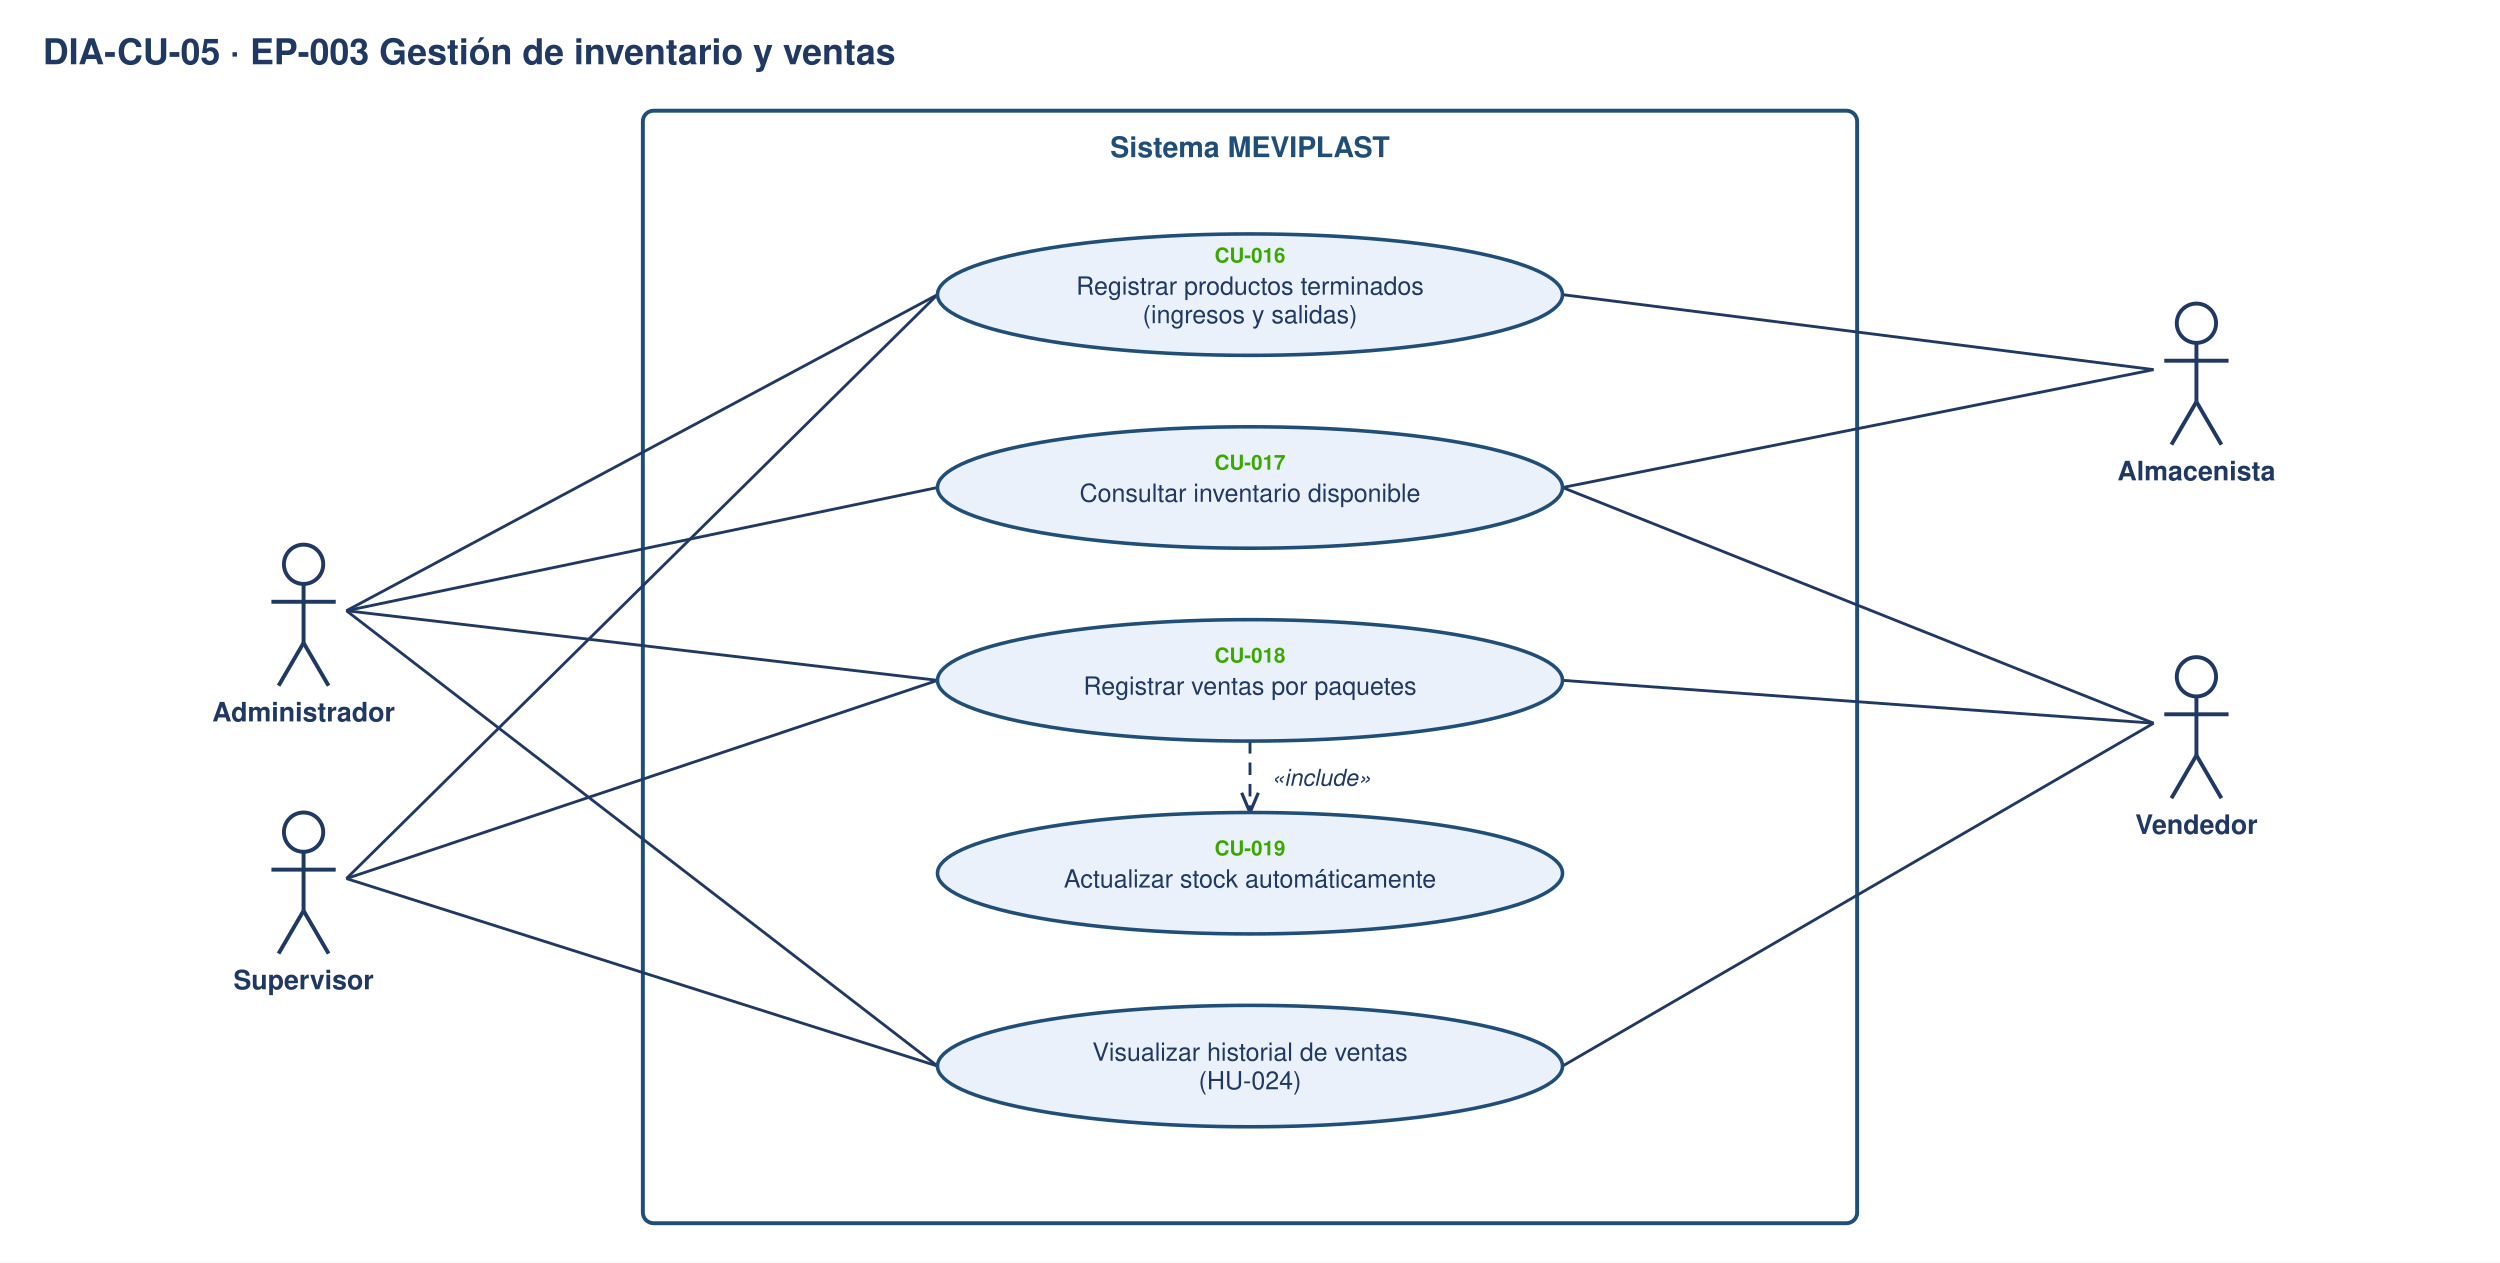
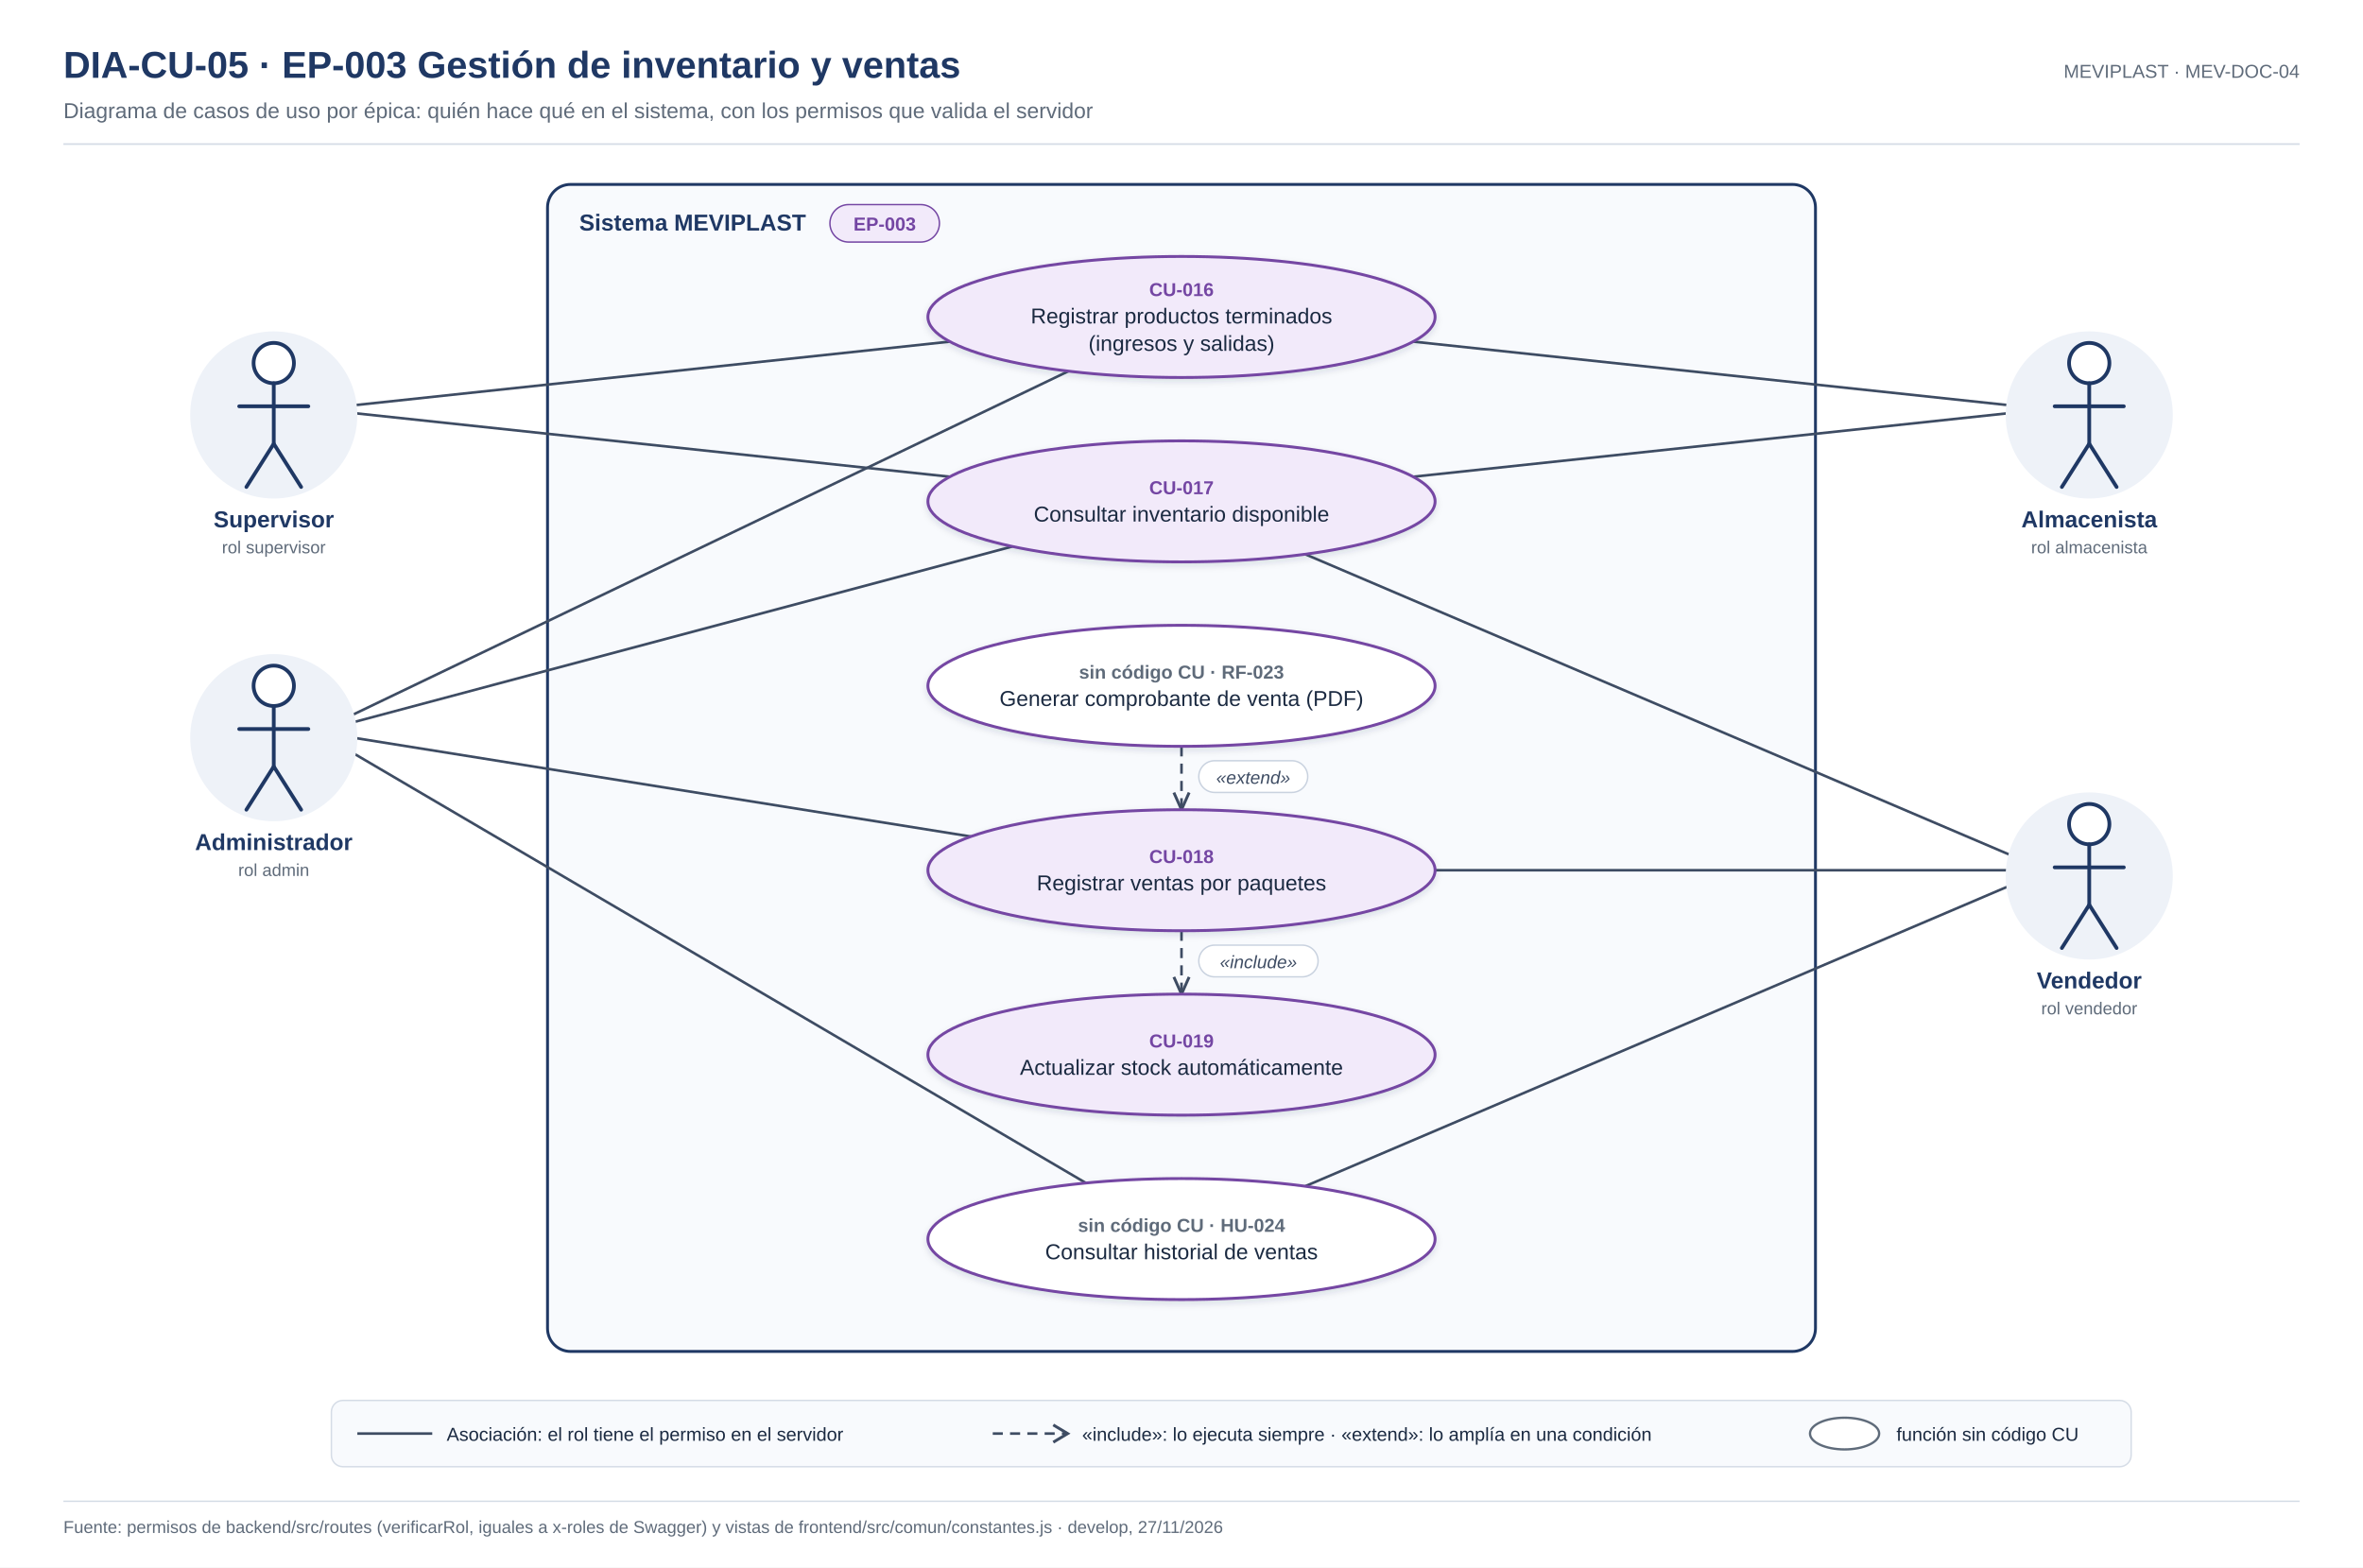
- <svg xmlns="http://www.w3.org/2000/svg" width="1400" height="707" viewBox="0 0 1400 707" font-family="Helvetica, Arial, sans-serif">
-   <rect width="1400" height="707" fill="#fff" />
-   <text x="24" y="36" font-size="20" font-weight="bold" fill="#1F3864">DIA-CU-05 · EP-003 Gestión de inventario y ventas</text>
-   <rect x="360" y="62" width="680" height="623" rx="6" fill="none" stroke="#1F4E79" stroke-width="2.2" />
-   <text x="700" y="88" font-size="16" font-weight="bold" text-anchor="middle" fill="#1F4E79">Sistema MEVIPLAST</text>
-   <line x1="194" y1="342" x2="525" y2="165" stroke="#1F3864" stroke-width="1.6" />
-   <line x1="194" y1="342" x2="525" y2="273" stroke="#1F3864" stroke-width="1.6" />
-   <line x1="194" y1="342" x2="525" y2="381" stroke="#1F3864" stroke-width="1.6" />
-   <line x1="194" y1="342" x2="525" y2="597" stroke="#1F3864" stroke-width="1.6" />
-   <line x1="194" y1="492" x2="525" y2="165" stroke="#1F3864" stroke-width="1.6" />
-   <line x1="194" y1="492" x2="525" y2="381" stroke="#1F3864" stroke-width="1.6" />
-   <line x1="194" y1="492" x2="525" y2="597" stroke="#1F3864" stroke-width="1.6" />
-   <line x1="1206" y1="207" x2="875" y2="165" stroke="#1F3864" stroke-width="1.6" />
-   <line x1="1206" y1="207" x2="875" y2="273" stroke="#1F3864" stroke-width="1.6" />
-   <line x1="1206" y1="405" x2="875" y2="273" stroke="#1F3864" stroke-width="1.6" />
-   <line x1="1206" y1="405" x2="875" y2="381" stroke="#1F3864" stroke-width="1.6" />
-   <line x1="1206" y1="405" x2="875" y2="597" stroke="#1F3864" stroke-width="1.6" />
-   <line x1="700" y1="415" x2="700" y2="455" stroke="#1F3864" stroke-width="1.6" stroke-dasharray="7,5" />
-   <polyline points="695.327,443.947 700,455 704.673,443.947" fill="none" stroke="#1F3864" stroke-width="1.8" />
-   <text x="712" y="440" font-size="13" font-style="italic" fill="#1F3864">«include»</text>
-   <ellipse cx="700" cy="165" rx="175" ry="34" fill="#EAF1FB" stroke="#1F4E79" stroke-width="2" />
-   <text x="700" y="147" font-size="11.5" font-weight="bold" text-anchor="middle" fill="#39A900">CU-016</text>
-   <text x="700" y="165" font-size="14" text-anchor="middle" fill="#1F3864">Registrar productos terminados</text>
-   <text x="700" y="181" font-size="14" text-anchor="middle" fill="#1F3864">(ingresos y salidas)</text>
-   <ellipse cx="700" cy="273" rx="175" ry="34" fill="#EAF1FB" stroke="#1F4E79" stroke-width="2" />
-   <text x="700" y="263" font-size="11.5" font-weight="bold" text-anchor="middle" fill="#39A900">CU-017</text>
-   <text x="700" y="281" font-size="14" text-anchor="middle" fill="#1F3864">Consultar inventario disponible</text>
-   <ellipse cx="700" cy="381" rx="175" ry="34" fill="#EAF1FB" stroke="#1F4E79" stroke-width="2" />
-   <text x="700" y="371" font-size="11.5" font-weight="bold" text-anchor="middle" fill="#39A900">CU-018</text>
-   <text x="700" y="389" font-size="14" text-anchor="middle" fill="#1F3864">Registrar ventas por paquetes</text>
-   <ellipse cx="700" cy="489" rx="175" ry="34" fill="#EAF1FB" stroke="#1F4E79" stroke-width="2" />
-   <text x="700" y="479" font-size="11.5" font-weight="bold" text-anchor="middle" fill="#39A900">CU-019</text>
-   <text x="700" y="497" font-size="14" text-anchor="middle" fill="#1F3864">Actualizar stock automáticamente</text>
-   <ellipse cx="700" cy="597" rx="175" ry="34" fill="#EAF1FB" stroke="#1F4E79" stroke-width="2" />
-   <text x="700" y="594" font-size="14" text-anchor="middle" fill="#1F3864">Visualizar historial de ventas</text>
-   <text x="700" y="610" font-size="14" text-anchor="middle" fill="#1F3864">(HU-024)</text>
-   <circle cx="170" cy="316" r="11" fill="#fff" stroke="#1F3864" stroke-width="2.2" />
-   <line x1="170" y1="327" x2="170" y2="360" stroke="#1F3864" stroke-width="2.2" />
-   <line x1="152" y1="337" x2="188" y2="337" stroke="#1F3864" stroke-width="2.2" />
-   <line x1="170" y1="360" x2="156" y2="384" stroke="#1F3864" stroke-width="2.2" />
-   <line x1="170" y1="360" x2="184" y2="384" stroke="#1F3864" stroke-width="2.2" />
-   <text x="170" y="404" font-size="15" font-weight="bold" text-anchor="middle" fill="#1F3864">Administrador</text>
-   <circle cx="170" cy="466" r="11" fill="#fff" stroke="#1F3864" stroke-width="2.2" />
-   <line x1="170" y1="477" x2="170" y2="510" stroke="#1F3864" stroke-width="2.2" />
-   <line x1="152" y1="487" x2="188" y2="487" stroke="#1F3864" stroke-width="2.2" />
-   <line x1="170" y1="510" x2="156" y2="534" stroke="#1F3864" stroke-width="2.2" />
-   <line x1="170" y1="510" x2="184" y2="534" stroke="#1F3864" stroke-width="2.2" />
-   <text x="170" y="554" font-size="15" font-weight="bold" text-anchor="middle" fill="#1F3864">Supervisor</text>
-   <circle cx="1230" cy="181" r="11" fill="#fff" stroke="#1F3864" stroke-width="2.2" />
-   <line x1="1230" y1="192" x2="1230" y2="225" stroke="#1F3864" stroke-width="2.2" />
-   <line x1="1212" y1="202" x2="1248" y2="202" stroke="#1F3864" stroke-width="2.2" />
-   <line x1="1230" y1="225" x2="1216" y2="249" stroke="#1F3864" stroke-width="2.2" />
-   <line x1="1230" y1="225" x2="1244" y2="249" stroke="#1F3864" stroke-width="2.2" />
-   <text x="1230" y="269" font-size="15" font-weight="bold" text-anchor="middle" fill="#1F3864">Almacenista</text>
-   <circle cx="1230" cy="379" r="11" fill="#fff" stroke="#1F3864" stroke-width="2.2" />
-   <line x1="1230" y1="390" x2="1230" y2="423" stroke="#1F3864" stroke-width="2.2" />
-   <line x1="1212" y1="400" x2="1248" y2="400" stroke="#1F3864" stroke-width="2.2" />
-   <line x1="1230" y1="423" x2="1216" y2="447" stroke="#1F3864" stroke-width="2.2" />
-   <line x1="1230" y1="423" x2="1244" y2="447" stroke="#1F3864" stroke-width="2.2" />
-   <text x="1230" y="467" font-size="15" font-weight="bold" text-anchor="middle" fill="#1F3864">Vendedor</text>
+ <svg xmlns="http://www.w3.org/2000/svg" width="1640" height="1088" viewBox="0 0 1640 1088" font-family="Segoe UI, Arial, Helvetica, sans-serif">
+   <defs>
+     <filter id="sombra" x="-10%" y="-20%" width="120%" height="150%">
+       <feDropShadow dx="0" dy="2" stdDeviation="2.4" flood-color="#1B2A41" flood-opacity="0.13" />
+     </filter>
+   </defs>
+   <rect width="1640" height="1088" fill="#ffffff" />
+   <text x="44" y="54" font-size="26" font-weight="700" fill="#1F3864" text-anchor="start">DIA-CU-05 · EP-003 Gestión de inventario y ventas</text>
+   <text x="44" y="82" font-size="15" font-weight="400" fill="#5F6B7A" text-anchor="start">Diagrama de casos de uso por épica: quién hace qué en el sistema, con los permisos que valida el servidor</text>
+   <text x="1596" y="54" font-size="13" font-weight="400" fill="#5F6B7A" text-anchor="end">MEVIPLAST · MEV-DOC-04</text>
+   <line x1="44" y1="100" x2="1596" y2="100" stroke="#D5DCE6" stroke-width="1.2" />
+   <rect x="380" y="128" width="880" height="810" rx="16" fill="#F8FAFD" stroke="#1F3864" stroke-width="2" />
+   <text x="402" y="160" font-size="16" font-weight="700" fill="#1F3864" text-anchor="start">Sistema MEVIPLAST</text>
+   <rect x="576" y="142" width="76" height="26" rx="13" fill="#F2EAFA" stroke="#7446A3" />
+   <text x="614" y="160" font-size="13" font-weight="700" fill="#7446A3" text-anchor="middle">EP-003</text>
+   <line x1="220" y1="284" x2="659.3" y2="237.1" stroke="#3E4C63" stroke-width="1.8" />
+   <line x1="220" y1="284" x2="659.3" y2="330.9" stroke="#3E4C63" stroke-width="1.8" />
+   <line x1="220" y1="508" x2="741.6" y2="257.6" stroke="#3E4C63" stroke-width="1.8" />
+   <line x1="220" y1="508" x2="702.6" y2="379.3" stroke="#3E4C63" stroke-width="1.8" />
+   <line x1="220" y1="508" x2="673.8" y2="580.6" stroke="#3E4C63" stroke-width="1.8" />
+   <line x1="220" y1="508" x2="753.7" y2="821.1" stroke="#3E4C63" stroke-width="1.8" />
+   <line x1="1420" y1="284" x2="980.7" y2="237.1" stroke="#3E4C63" stroke-width="1.8" />
+   <line x1="1420" y1="284" x2="980.7" y2="330.9" stroke="#3E4C63" stroke-width="1.8" />
+   <line x1="1420" y1="604" x2="905.9" y2="384.7" stroke="#3E4C63" stroke-width="1.8" />
+   <line x1="1420" y1="604" x2="996" y2="604" stroke="#3E4C63" stroke-width="1.8" />
+   <line x1="1420" y1="604" x2="905.9" y2="823.3" stroke="#3E4C63" stroke-width="1.8" />
+   <line x1="820" y1="646" x2="820" y2="690" stroke="#3E4C63" stroke-width="1.8" stroke-dasharray="7,5" />
+   <polyline points="814.7,678.1 820,690 825.3,678.1" fill="none" stroke="#3E4C63" stroke-width="2" stroke-linejoin="round" />
+   <rect x="832" y="656" width="82.8" height="22" rx="11" fill="#fff" stroke="#C9D2DF" stroke-width="1" />
+   <text x="873.4" y="672" font-size="12.5" font-weight="400" fill="#3E4C63" text-anchor="middle" font-style="italic">«include»</text>
+   <line x1="820" y1="518" x2="820" y2="562" stroke="#3E4C63" stroke-width="1.8" stroke-dasharray="7,5" />
+   <polyline points="814.7,550.1 820,562 825.3,550.1" fill="none" stroke="#3E4C63" stroke-width="2" stroke-linejoin="round" />
+   <rect x="832" y="528" width="75.6" height="22" rx="11" fill="#fff" stroke="#C9D2DF" stroke-width="1" />
+   <text x="869.8" y="544" font-size="12.5" font-weight="400" fill="#3E4C63" text-anchor="middle" font-style="italic">«extend»</text>
+   <g filter="url(#sombra)">
+     <ellipse cx="820" cy="220" rx="176" ry="42" fill="#F2EAFA" stroke="#7446A3" stroke-width="2" />
+   </g>
+   <text x="820" y="205.5" font-size="13" font-weight="700" fill="#7446A3" text-anchor="middle">CU-016</text>
+   <text x="820" y="224.5" font-size="15" font-weight="400" fill="#1B2A41" text-anchor="middle">Registrar productos terminados</text>
+   <text x="820" y="243.5" font-size="15" font-weight="400" fill="#1B2A41" text-anchor="middle">(ingresos y salidas)</text>
+   <g filter="url(#sombra)">
+     <ellipse cx="820" cy="348" rx="176" ry="42" fill="#F2EAFA" stroke="#7446A3" stroke-width="2" />
+   </g>
+   <text x="820" y="343" font-size="13" font-weight="700" fill="#7446A3" text-anchor="middle">CU-017</text>
+   <text x="820" y="362" font-size="15" font-weight="400" fill="#1B2A41" text-anchor="middle">Consultar inventario disponible</text>
+   <g filter="url(#sombra)">
+     <ellipse cx="820" cy="476" rx="176" ry="42" fill="#ffffff" stroke="#7446A3" stroke-width="2" />
+   </g>
+   <text x="820" y="471" font-size="13" font-weight="700" fill="#5F6B7A" text-anchor="middle">sin código CU · RF-023</text>
+   <text x="820" y="490" font-size="15" font-weight="400" fill="#1B2A41" text-anchor="middle">Generar comprobante de venta (PDF)</text>
+   <g filter="url(#sombra)">
+     <ellipse cx="820" cy="604" rx="176" ry="42" fill="#F2EAFA" stroke="#7446A3" stroke-width="2" />
+   </g>
+   <text x="820" y="599" font-size="13" font-weight="700" fill="#7446A3" text-anchor="middle">CU-018</text>
+   <text x="820" y="618" font-size="15" font-weight="400" fill="#1B2A41" text-anchor="middle">Registrar ventas por paquetes</text>
+   <g filter="url(#sombra)">
+     <ellipse cx="820" cy="732" rx="176" ry="42" fill="#F2EAFA" stroke="#7446A3" stroke-width="2" />
+   </g>
+   <text x="820" y="727" font-size="13" font-weight="700" fill="#7446A3" text-anchor="middle">CU-019</text>
+   <text x="820" y="746" font-size="15" font-weight="400" fill="#1B2A41" text-anchor="middle">Actualizar stock automáticamente</text>
+   <g filter="url(#sombra)">
+     <ellipse cx="820" cy="860" rx="176" ry="42" fill="#ffffff" stroke="#7446A3" stroke-width="2" />
+   </g>
+   <text x="820" y="855" font-size="13" font-weight="700" fill="#5F6B7A" text-anchor="middle">sin código CU · HU-024</text>
+   <text x="820" y="874" font-size="15" font-weight="400" fill="#1B2A41" text-anchor="middle">Consultar historial de ventas</text>
+   <circle cx="190" cy="288" r="58" fill="#EEF2F8" />
+   <circle cx="190" cy="252" r="14" fill="#fff" stroke="#1F3864" stroke-width="2.6" />
+   <line x1="190" y1="266" x2="190" y2="308" stroke="#1F3864" stroke-width="2.6" stroke-linecap="round" />
+   <line x1="166" y1="282" x2="214" y2="282" stroke="#1F3864" stroke-width="2.6" stroke-linecap="round" />
+   <polyline points="171,338 190,308 209,338" fill="none" stroke="#1F3864" stroke-width="2.6" stroke-linecap="round" stroke-linejoin="round" />
+   <text x="190" y="366" font-size="16" font-weight="700" fill="#1F3864" text-anchor="middle">Supervisor</text>
+   <text x="190" y="384" font-size="12" font-weight="400" fill="#5F6B7A" text-anchor="middle">rol supervisor</text>
+   <circle cx="190" cy="512" r="58" fill="#EEF2F8" />
+   <circle cx="190" cy="476" r="14" fill="#fff" stroke="#1F3864" stroke-width="2.6" />
+   <line x1="190" y1="490" x2="190" y2="532" stroke="#1F3864" stroke-width="2.6" stroke-linecap="round" />
+   <line x1="166" y1="506" x2="214" y2="506" stroke="#1F3864" stroke-width="2.6" stroke-linecap="round" />
+   <polyline points="171,562 190,532 209,562" fill="none" stroke="#1F3864" stroke-width="2.6" stroke-linecap="round" stroke-linejoin="round" />
+   <text x="190" y="590" font-size="16" font-weight="700" fill="#1F3864" text-anchor="middle">Administrador</text>
+   <text x="190" y="608" font-size="12" font-weight="400" fill="#5F6B7A" text-anchor="middle">rol admin</text>
+   <circle cx="1450" cy="288" r="58" fill="#EEF2F8" />
+   <circle cx="1450" cy="252" r="14" fill="#fff" stroke="#1F3864" stroke-width="2.6" />
+   <line x1="1450" y1="266" x2="1450" y2="308" stroke="#1F3864" stroke-width="2.6" stroke-linecap="round" />
+   <line x1="1426" y1="282" x2="1474" y2="282" stroke="#1F3864" stroke-width="2.6" stroke-linecap="round" />
+   <polyline points="1431,338 1450,308 1469,338" fill="none" stroke="#1F3864" stroke-width="2.6" stroke-linecap="round" stroke-linejoin="round" />
+   <text x="1450" y="366" font-size="16" font-weight="700" fill="#1F3864" text-anchor="middle">Almacenista</text>
+   <text x="1450" y="384" font-size="12" font-weight="400" fill="#5F6B7A" text-anchor="middle">rol almacenista</text>
+   <circle cx="1450" cy="608" r="58" fill="#EEF2F8" />
+   <circle cx="1450" cy="572" r="14" fill="#fff" stroke="#1F3864" stroke-width="2.6" />
+   <line x1="1450" y1="586" x2="1450" y2="628" stroke="#1F3864" stroke-width="2.6" stroke-linecap="round" />
+   <line x1="1426" y1="602" x2="1474" y2="602" stroke="#1F3864" stroke-width="2.6" stroke-linecap="round" />
+   <polyline points="1431,658 1450,628 1469,658" fill="none" stroke="#1F3864" stroke-width="2.6" stroke-linecap="round" stroke-linejoin="round" />
+   <text x="1450" y="686" font-size="16" font-weight="700" fill="#1F3864" text-anchor="middle">Vendedor</text>
+   <text x="1450" y="704" font-size="12" font-weight="400" fill="#5F6B7A" text-anchor="middle">rol vendedor</text>
+   <rect x="230" y="972" width="1249.1" height="46" rx="8" fill="#F8FAFD" stroke="#D5DCE6" />
+   <line x1="248" y1="995" x2="300" y2="995" stroke="#3E4C63" stroke-width="1.8" />
+   <text x="310" y="1000" font-size="13" font-weight="400" fill="#1B2A41" text-anchor="start">Asociación: el rol tiene el permiso en el servidor</text>
+   <line x1="689" y1="995" x2="741" y2="995" stroke="#3E4C63" stroke-width="1.8" stroke-dasharray="7,5" />
+   <polyline points="731,989 741,995 731,1001" fill="none" stroke="#3E4C63" stroke-width="2" />
+   <text x="751" y="1000" font-size="13" font-weight="400" fill="#1B2A41" text-anchor="start">«include»: lo ejecuta siempre · «extend»: lo amplía en una condición</text>
+   <ellipse cx="1280.2" cy="995" rx="24" ry="11" fill="#fff" stroke="#5F6B7A" stroke-width="1.6" />
+   <text x="1316.2" y="1000" font-size="13" font-weight="400" fill="#1B2A41" text-anchor="start">función sin código CU</text>
+   <line x1="44" y1="1042" x2="1596" y2="1042" stroke="#D5DCE6" stroke-width="1" />
+   <text x="44" y="1064" font-size="12" font-weight="400" fill="#5F6B7A" text-anchor="start">Fuente: permisos de backend/src/routes (verificarRol, iguales a x-roles de Swagger) y vistas de frontend/src/comun/constantes.js · develop, 27/11/2026</text>
</svg>
